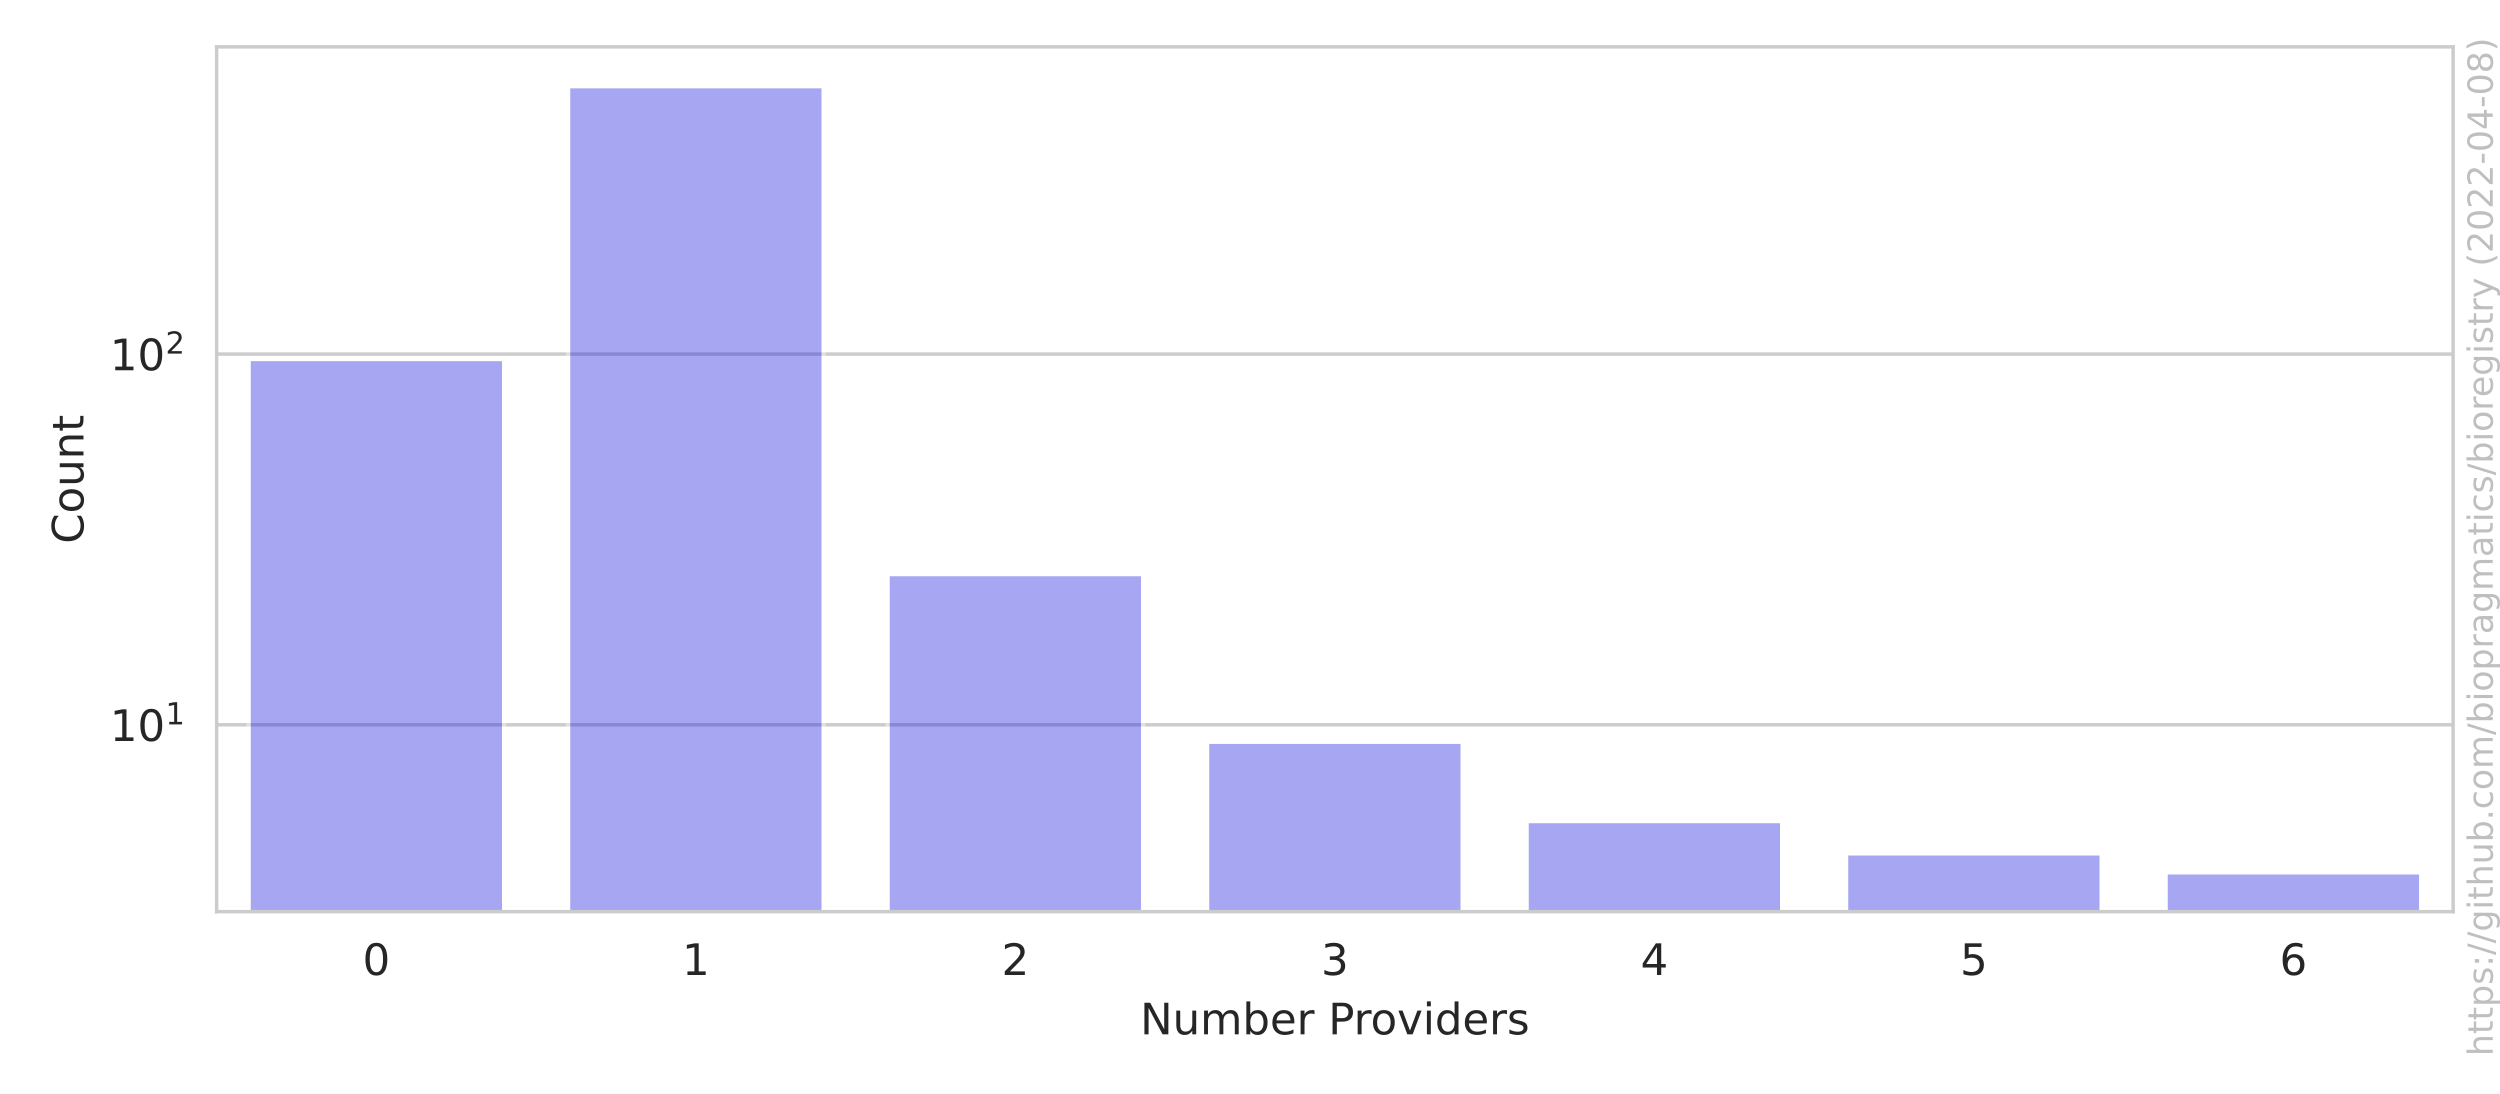
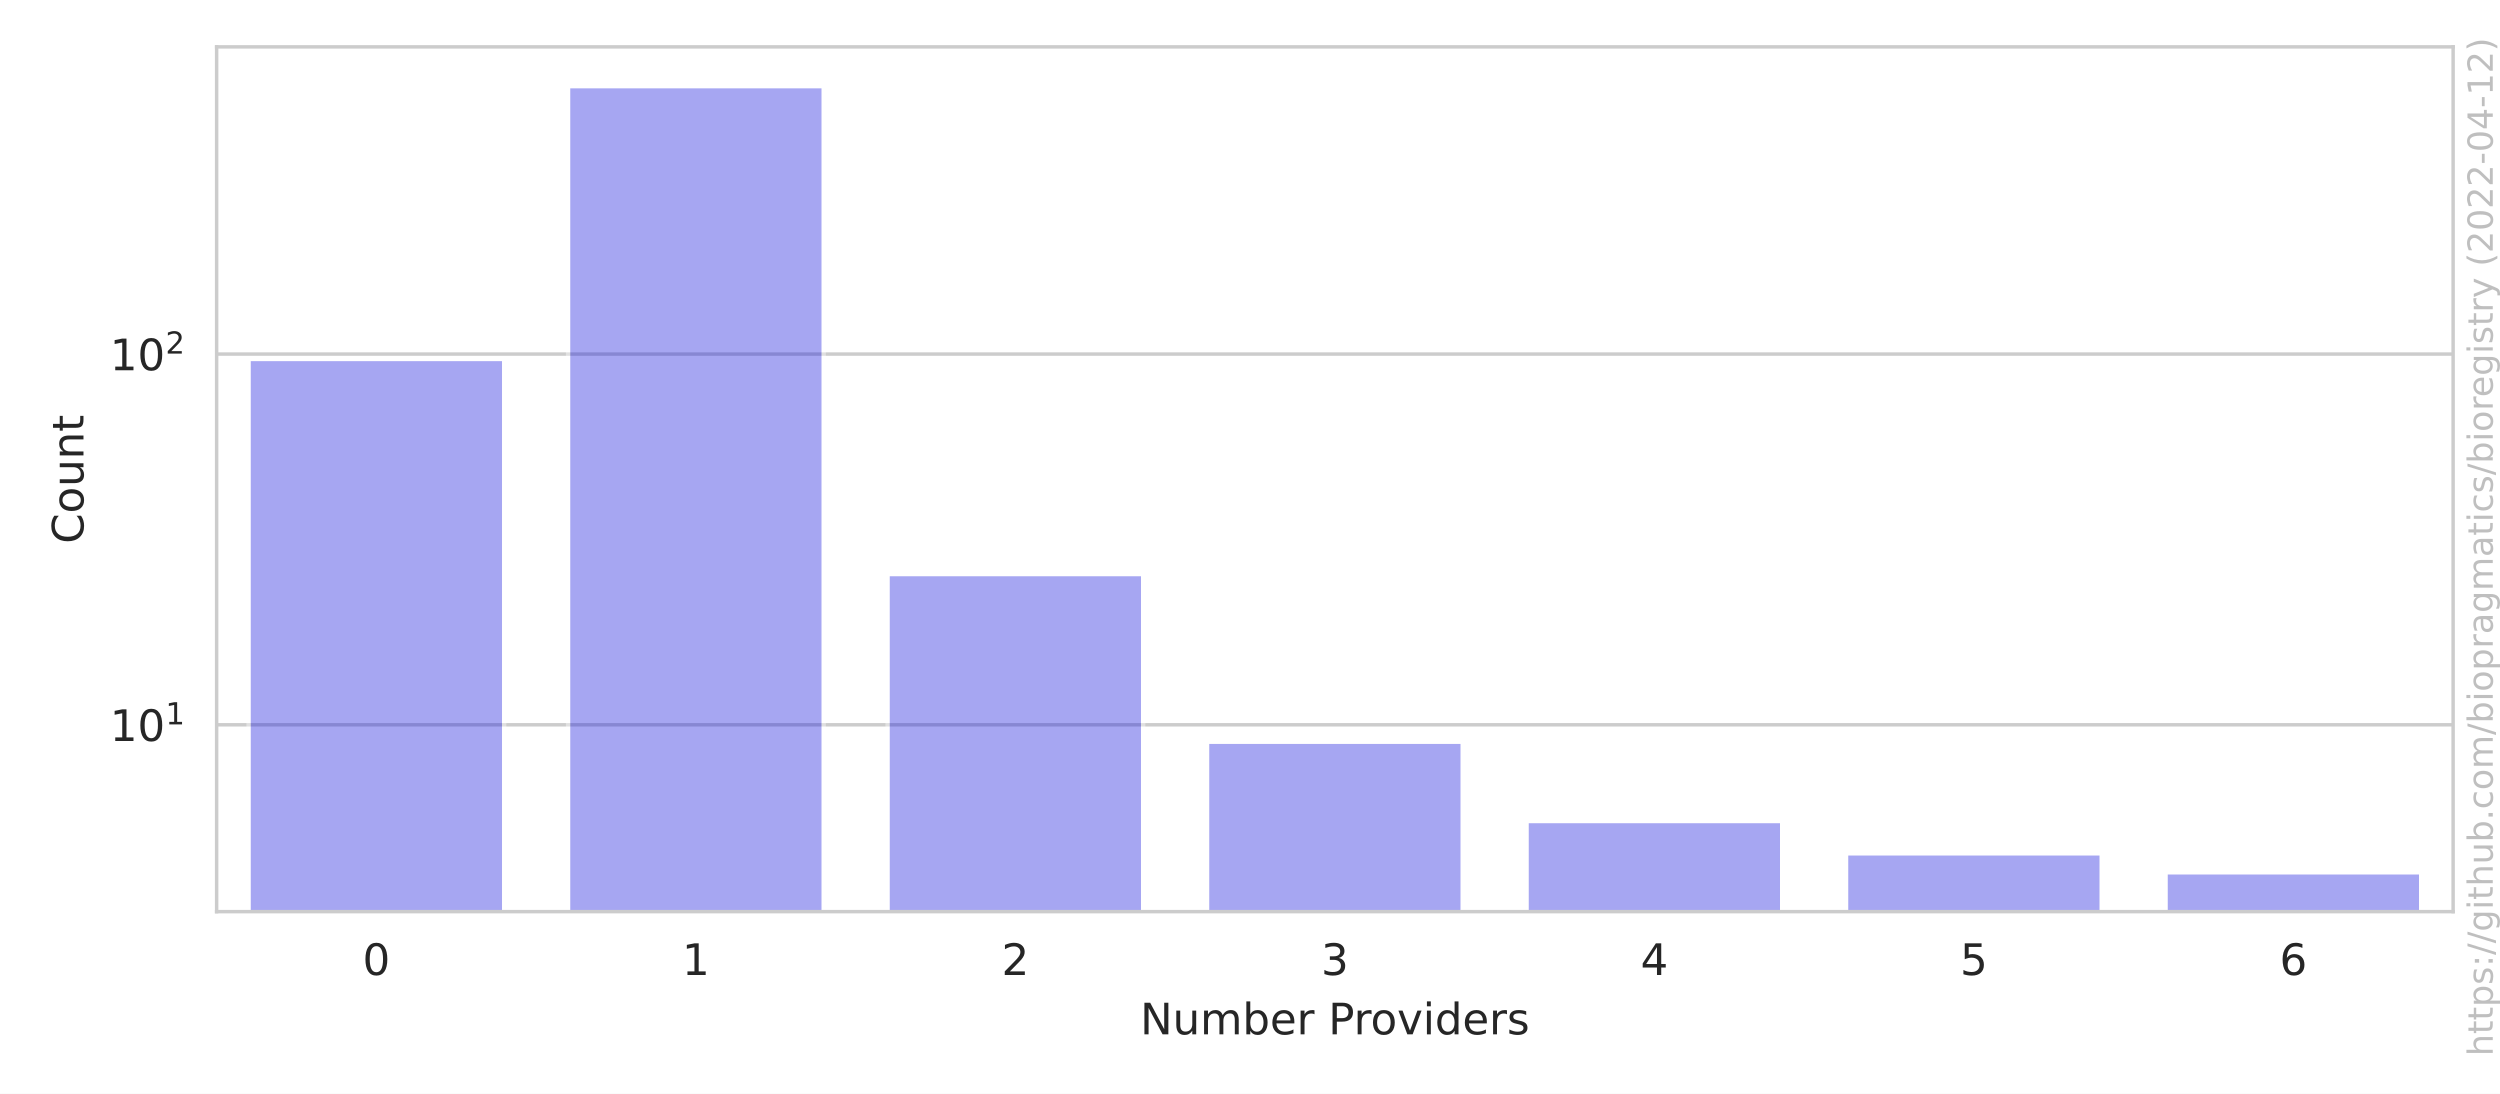
<svg xmlns="http://www.w3.org/2000/svg" xmlns:xlink="http://www.w3.org/1999/xlink" width="576pt" height="252pt" viewBox="0 0 576 252" version="1.1">
  <defs>
    <style type="text/css">*{stroke-linejoin: round; stroke-linecap: butt}</style>
  </defs>
  <g id="figure_1">
    <g id="patch_1">
      <path d="M 0 252  L 576 252  L 576 0  L 0 0  z " style="fill: #ffffff" />
    </g>
    <g id="axes_1">
      <g id="patch_2">
        <path d="M 49.913 210.04  L 565.2 210.04  L 565.2 10.8  L 49.913 10.8  z " style="fill: #ffffff" />
      </g>
      <g id="matplotlib.axis_1">
        <g id="xtick_1">
          <g id="text_1">
            <g style="fill: #262626" transform="translate(83.53767 224.6384)scale(0.1 -0.1)">
              <defs>
                <path id="DejaVuSans-30" d="M 2034 4250  Q 1547 4250 1301 3770  Q 1056 3291 1056 2328  Q 1056 1369 1301 889  Q 1547 409 2034 409  Q 2525 409 2770 889  Q 3016 1369 3016 2328  Q 3016 3291 2770 3770  Q 2525 4250 2034 4250  z M 2034 4750  Q 2819 4750 3233 4129  Q 3647 3509 3647 2328  Q 3647 1150 3233 529  Q 2819 -91 2034 -91  Q 1250 -91 836 529  Q 422 1150 422 2328  Q 422 3509 836 4129  Q 1250 4750 2034 4750  z " transform="scale(0.015625)" />
              </defs>
              <use xlink:href="#DejaVuSans-30" />
            </g>
          </g>
        </g>
        <g id="xtick_2">
          <g id="text_2">
            <g style="fill: #262626" transform="translate(157.1501 224.6384)scale(0.1 -0.1)">
              <defs>
                <path id="DejaVuSans-31" d="M 794 531  L 1825 531  L 1825 4091  L 703 3866  L 703 4441  L 1819 4666  L 2450 4666  L 2450 531  L 3481 531  L 3481 0  L 794 0  L 794 531  z " transform="scale(0.015625)" />
              </defs>
              <use xlink:href="#DejaVuSans-31" />
            </g>
          </g>
        </g>
        <g id="xtick_3">
          <g id="text_3">
            <g style="fill: #262626" transform="translate(230.7626 224.6384)scale(0.1 -0.1)">
              <defs>
                <path id="DejaVuSans-32" d="M 1228 531  L 3431 531  L 3431 0  L 469 0  L 469 531  Q 828 903 1448 1529  Q 2069 2156 2228 2338  Q 2531 2678 2651 2914  Q 2772 3150 2772 3378  Q 2772 3750 2511 3984  Q 2250 4219 1831 4219  Q 1534 4219 1204 4116  Q 875 4013 500 3803  L 500 4441  Q 881 4594 1212 4672  Q 1544 4750 1819 4750  Q 2544 4750 2975 4387  Q 3406 4025 3406 3419  Q 3406 3131 3298 2873  Q 3191 2616 2906 2266  Q 2828 2175 2409 1742  Q 1991 1309 1228 531  z " transform="scale(0.015625)" />
              </defs>
              <use xlink:href="#DejaVuSans-32" />
            </g>
          </g>
        </g>
        <g id="xtick_4">
          <g id="text_4">
            <g style="fill: #262626" transform="translate(304.3751 224.6384)scale(0.1 -0.1)">
              <defs>
                <path id="DejaVuSans-33" d="M 2597 2516  Q 3050 2419 3304 2112  Q 3559 1806 3559 1356  Q 3559 666 3084 287  Q 2609 -91 1734 -91  Q 1441 -91 1130 -33  Q 819 25 488 141  L 488 750  Q 750 597 1062 519  Q 1375 441 1716 441  Q 2309 441 2620 675  Q 2931 909 2931 1356  Q 2931 1769 2642 2001  Q 2353 2234 1838 2234  L 1294 2234  L 1294 2753  L 1863 2753  Q 2328 2753 2575 2939  Q 2822 3125 2822 3475  Q 2822 3834 2567 4026  Q 2313 4219 1838 4219  Q 1578 4219 1281 4162  Q 984 4106 628 3988  L 628 4550  Q 988 4650 1302 4700  Q 1616 4750 1894 4750  Q 2613 4750 3031 4423  Q 3450 4097 3450 3541  Q 3450 3153 3228 2886  Q 3006 2619 2597 2516  z " transform="scale(0.015625)" />
              </defs>
              <use xlink:href="#DejaVuSans-33" />
            </g>
          </g>
        </g>
        <g id="xtick_5">
          <g id="text_5">
            <g style="fill: #262626" transform="translate(377.9876 224.6384)scale(0.1 -0.1)">
              <defs>
                <path id="DejaVuSans-34" d="M 2419 4116  L 825 1625  L 2419 1625  L 2419 4116  z M 2253 4666  L 3047 4666  L 3047 1625  L 3713 1625  L 3713 1100  L 3047 1100  L 3047 0  L 2419 0  L 2419 1100  L 313 1100  L 313 1709  L 2253 4666  z " transform="scale(0.015625)" />
              </defs>
              <use xlink:href="#DejaVuSans-34" />
            </g>
          </g>
        </g>
        <g id="xtick_6">
          <g id="text_6">
            <g style="fill: #262626" transform="translate(451.6 224.6384)scale(0.1 -0.1)">
              <defs>
                <path id="DejaVuSans-35" d="M 691 4666  L 3169 4666  L 3169 4134  L 1269 4134  L 1269 2991  Q 1406 3038 1543 3061  Q 1681 3084 1819 3084  Q 2600 3084 3056 2656  Q 3513 2228 3513 1497  Q 3513 744 3044 326  Q 2575 -91 1722 -91  Q 1428 -91 1123 -41  Q 819 9 494 109  L 494 744  Q 775 591 1075 516  Q 1375 441 1709 441  Q 2250 441 2565 725  Q 2881 1009 2881 1497  Q 2881 1984 2565 2268  Q 2250 2553 1709 2553  Q 1456 2553 1204 2497  Q 953 2441 691 2322  L 691 4666  z " transform="scale(0.015625)" />
              </defs>
              <use xlink:href="#DejaVuSans-35" />
            </g>
          </g>
        </g>
        <g id="xtick_7">
          <g id="text_7">
            <g style="fill: #262626" transform="translate(525.2125 224.6384)scale(0.1 -0.1)">
              <defs>
                <path id="DejaVuSans-36" d="M 2113 2584  Q 1688 2584 1439 2293  Q 1191 2003 1191 1497  Q 1191 994 1439 701  Q 1688 409 2113 409  Q 2538 409 2786 701  Q 3034 994 3034 1497  Q 3034 2003 2786 2293  Q 2538 2584 2113 2584  z M 3366 4563  L 3366 3988  Q 3128 4100 2886 4159  Q 2644 4219 2406 4219  Q 1781 4219 1451 3797  Q 1122 3375 1075 2522  Q 1259 2794 1537 2939  Q 1816 3084 2150 3084  Q 2853 3084 3261 2657  Q 3669 2231 3669 1497  Q 3669 778 3244 343  Q 2819 -91 2113 -91  Q 1303 -91 875 529  Q 447 1150 447 2328  Q 447 3434 972 4092  Q 1497 4750 2381 4750  Q 2619 4750 2861 4703  Q 3103 4656 3366 4563  z " transform="scale(0.015625)" />
              </defs>
              <use xlink:href="#DejaVuSans-36" />
            </g>
          </g>
        </g>
        <g id="text_8">
          <g style="fill: #262626" transform="translate(262.6923 238.3166)scale(0.1 -0.1)">
            <defs>
              <path id="DejaVuSans-4e" d="M 628 4666  L 1478 4666  L 3547 763  L 3547 4666  L 4159 4666  L 4159 0  L 3309 0  L 1241 3903  L 1241 0  L 628 0  L 628 4666  z " transform="scale(0.015625)" />
              <path id="DejaVuSans-75" d="M 544 1381  L 544 3500  L 1119 3500  L 1119 1403  Q 1119 906 1312 657  Q 1506 409 1894 409  Q 2359 409 2629 706  Q 2900 1003 2900 1516  L 2900 3500  L 3475 3500  L 3475 0  L 2900 0  L 2900 538  Q 2691 219 2414 64  Q 2138 -91 1772 -91  Q 1169 -91 856 284  Q 544 659 544 1381  z M 1991 3584  L 1991 3584  z " transform="scale(0.015625)" />
              <path id="DejaVuSans-6d" d="M 3328 2828  Q 3544 3216 3844 3400  Q 4144 3584 4550 3584  Q 5097 3584 5394 3201  Q 5691 2819 5691 2113  L 5691 0  L 5113 0  L 5113 2094  Q 5113 2597 4934 2840  Q 4756 3084 4391 3084  Q 3944 3084 3684 2787  Q 3425 2491 3425 1978  L 3425 0  L 2847 0  L 2847 2094  Q 2847 2600 2669 2842  Q 2491 3084 2119 3084  Q 1678 3084 1418 2786  Q 1159 2488 1159 1978  L 1159 0  L 581 0  L 581 3500  L 1159 3500  L 1159 2956  Q 1356 3278 1631 3431  Q 1906 3584 2284 3584  Q 2666 3584 2933 3390  Q 3200 3197 3328 2828  z " transform="scale(0.015625)" />
              <path id="DejaVuSans-62" d="M 3116 1747  Q 3116 2381 2855 2742  Q 2594 3103 2138 3103  Q 1681 3103 1420 2742  Q 1159 2381 1159 1747  Q 1159 1113 1420 752  Q 1681 391 2138 391  Q 2594 391 2855 752  Q 3116 1113 3116 1747  z M 1159 2969  Q 1341 3281 1617 3432  Q 1894 3584 2278 3584  Q 2916 3584 3314 3078  Q 3713 2572 3713 1747  Q 3713 922 3314 415  Q 2916 -91 2278 -91  Q 1894 -91 1617 61  Q 1341 213 1159 525  L 1159 0  L 581 0  L 581 4863  L 1159 4863  L 1159 2969  z " transform="scale(0.015625)" />
              <path id="DejaVuSans-65" d="M 3597 1894  L 3597 1613  L 953 1613  Q 991 1019 1311 708  Q 1631 397 2203 397  Q 2534 397 2845 478  Q 3156 559 3463 722  L 3463 178  Q 3153 47 2828 -22  Q 2503 -91 2169 -91  Q 1331 -91 842 396  Q 353 884 353 1716  Q 353 2575 817 3079  Q 1281 3584 2069 3584  Q 2775 3584 3186 3129  Q 3597 2675 3597 1894  z M 3022 2063  Q 3016 2534 2758 2815  Q 2500 3097 2075 3097  Q 1594 3097 1305 2825  Q 1016 2553 972 2059  L 3022 2063  z " transform="scale(0.015625)" />
              <path id="DejaVuSans-72" d="M 2631 2963  Q 2534 3019 2420 3045  Q 2306 3072 2169 3072  Q 1681 3072 1420 2755  Q 1159 2438 1159 1844  L 1159 0  L 581 0  L 581 3500  L 1159 3500  L 1159 2956  Q 1341 3275 1631 3429  Q 1922 3584 2338 3584  Q 2397 3584 2469 3576  Q 2541 3569 2628 3553  L 2631 2963  z " transform="scale(0.015625)" />
              <path id="DejaVuSans-20" transform="scale(0.015625)" />
              <path id="DejaVuSans-50" d="M 1259 4147  L 1259 2394  L 2053 2394  Q 2494 2394 2734 2622  Q 2975 2850 2975 3272  Q 2975 3691 2734 3919  Q 2494 4147 2053 4147  L 1259 4147  z M 628 4666  L 2053 4666  Q 2838 4666 3239 4311  Q 3641 3956 3641 3272  Q 3641 2581 3239 2228  Q 2838 1875 2053 1875  L 1259 1875  L 1259 0  L 628 0  L 628 4666  z " transform="scale(0.015625)" />
              <path id="DejaVuSans-6f" d="M 1959 3097  Q 1497 3097 1228 2736  Q 959 2375 959 1747  Q 959 1119 1226 758  Q 1494 397 1959 397  Q 2419 397 2687 759  Q 2956 1122 2956 1747  Q 2956 2369 2687 2733  Q 2419 3097 1959 3097  z M 1959 3584  Q 2709 3584 3137 3096  Q 3566 2609 3566 1747  Q 3566 888 3137 398  Q 2709 -91 1959 -91  Q 1206 -91 779 398  Q 353 888 353 1747  Q 353 2609 779 3096  Q 1206 3584 1959 3584  z " transform="scale(0.015625)" />
              <path id="DejaVuSans-76" d="M 191 3500  L 800 3500  L 1894 563  L 2988 3500  L 3597 3500  L 2284 0  L 1503 0  L 191 3500  z " transform="scale(0.015625)" />
              <path id="DejaVuSans-69" d="M 603 3500  L 1178 3500  L 1178 0  L 603 0  L 603 3500  z M 603 4863  L 1178 4863  L 1178 4134  L 603 4134  L 603 4863  z " transform="scale(0.015625)" />
              <path id="DejaVuSans-64" d="M 2906 2969  L 2906 4863  L 3481 4863  L 3481 0  L 2906 0  L 2906 525  Q 2725 213 2448 61  Q 2172 -91 1784 -91  Q 1150 -91 751 415  Q 353 922 353 1747  Q 353 2572 751 3078  Q 1150 3584 1784 3584  Q 2172 3584 2448 3432  Q 2725 3281 2906 2969  z M 947 1747  Q 947 1113 1208 752  Q 1469 391 1925 391  Q 2381 391 2643 752  Q 2906 1113 2906 1747  Q 2906 2381 2643 2742  Q 2381 3103 1925 3103  Q 1469 3103 1208 2742  Q 947 2381 947 1747  z " transform="scale(0.015625)" />
              <path id="DejaVuSans-73" d="M 2834 3397  L 2834 2853  Q 2591 2978 2328 3040  Q 2066 3103 1784 3103  Q 1356 3103 1142 2972  Q 928 2841 928 2578  Q 928 2378 1081 2264  Q 1234 2150 1697 2047  L 1894 2003  Q 2506 1872 2764 1633  Q 3022 1394 3022 966  Q 3022 478 2636 193  Q 2250 -91 1575 -91  Q 1294 -91 989 -36  Q 684 19 347 128  L 347 722  Q 666 556 975 473  Q 1284 391 1588 391  Q 1994 391 2212 530  Q 2431 669 2431 922  Q 2431 1156 2273 1281  Q 2116 1406 1581 1522  L 1381 1569  Q 847 1681 609 1914  Q 372 2147 372 2553  Q 372 3047 722 3315  Q 1072 3584 1716 3584  Q 2034 3584 2315 3537  Q 2597 3491 2834 3397  z " transform="scale(0.015625)" />
            </defs>
            <use xlink:href="#DejaVuSans-4e" />
            <use xlink:href="#DejaVuSans-75" x="74.805" />
            <use xlink:href="#DejaVuSans-6d" x="138.184" />
            <use xlink:href="#DejaVuSans-62" x="235.596" />
            <use xlink:href="#DejaVuSans-65" x="299.072" />
            <use xlink:href="#DejaVuSans-72" x="360.596" />
            <use xlink:href="#DejaVuSans-20" x="401.709" />
            <use xlink:href="#DejaVuSans-50" x="433.496" />
            <use xlink:href="#DejaVuSans-72" x="492.049" />
            <use xlink:href="#DejaVuSans-6f" x="530.912" />
            <use xlink:href="#DejaVuSans-76" x="592.094" />
            <use xlink:href="#DejaVuSans-69" x="651.273" />
            <use xlink:href="#DejaVuSans-64" x="679.057" />
            <use xlink:href="#DejaVuSans-65" x="742.533" />
            <use xlink:href="#DejaVuSans-72" x="804.057" />
            <use xlink:href="#DejaVuSans-73" x="845.17" />
          </g>
        </g>
      </g>
      <g id="matplotlib.axis_2">
        <g id="ytick_1">
          <g id="line2d_1">
            <path d="M 49.913 166.994  L 565.2 166.994  " clip-path="url(#p1737fb0132)" style="fill: none; stroke: #cccccc; stroke-width: 0.8; stroke-linecap: round" />
          </g>
          <g id="text_9">
            <g style="fill: #262626" transform="translate(25.31268 170.7931)scale(0.1 -0.1)">
              <use xlink:href="#DejaVuSans-31" transform="translate(0 0.684375)" />
              <use xlink:href="#DejaVuSans-30" transform="translate(63.62305 0.684375)" />
              <use xlink:href="#DejaVuSans-31" transform="translate(128.2031 38.96563)scale(0.7)" />
            </g>
          </g>
        </g>
        <g id="ytick_2">
          <g id="line2d_2">
            <path d="M 49.913 81.58  L 565.2 81.58  " clip-path="url(#p1737fb0132)" style="fill: none; stroke: #cccccc; stroke-width: 0.8; stroke-linecap: round" />
          </g>
          <g id="text_10">
            <g style="fill: #262626" transform="translate(25.31268 85.37883)scale(0.1 -0.1)">
              <use xlink:href="#DejaVuSans-31" transform="translate(0 0.765625)" />
              <use xlink:href="#DejaVuSans-30" transform="translate(63.62305 0.765625)" />
              <use xlink:href="#DejaVuSans-32" transform="translate(128.2031 39.04688)scale(0.7)" />
            </g>
          </g>
        </g>
        <g id="ytick_3" />
        <g id="ytick_4" />
        <g id="ytick_5" />
        <g id="ytick_6" />
        <g id="ytick_7" />
        <g id="ytick_8" />
        <g id="ytick_9" />
        <g id="ytick_10" />
        <g id="ytick_11" />
        <g id="ytick_12" />
        <g id="ytick_13" />
        <g id="ytick_14" />
        <g id="ytick_15" />
        <g id="ytick_16" />
        <g id="ytick_17" />
        <g id="ytick_18" />
        <g id="ytick_19" />
        <g id="ytick_20" />
        <g id="ytick_21" />
        <g id="text_11">
          <g style="fill: #262626" transform="translate(19.233 125.2684)rotate(-90)scale(0.1 -0.1)">
            <defs>
              <path id="DejaVuSans-43" d="M 4122 4306  L 4122 3641  Q 3803 3938 3442 4084  Q 3081 4231 2675 4231  Q 1875 4231 1450 3742  Q 1025 3253 1025 2328  Q 1025 1406 1450 917  Q 1875 428 2675 428  Q 3081 428 3442 575  Q 3803 722 4122 1019  L 4122 359  Q 3791 134 3420 21  Q 3050 -91 2638 -91  Q 1578 -91 968 557  Q 359 1206 359 2328  Q 359 3453 968 4101  Q 1578 4750 2638 4750  Q 3056 4750 3426 4639  Q 3797 4528 4122 4306  z " transform="scale(0.015625)" />
              <path id="DejaVuSans-6e" d="M 3513 2113  L 3513 0  L 2938 0  L 2938 2094  Q 2938 2591 2744 2837  Q 2550 3084 2163 3084  Q 1697 3084 1428 2787  Q 1159 2491 1159 1978  L 1159 0  L 581 0  L 581 3500  L 1159 3500  L 1159 2956  Q 1366 3272 1645 3428  Q 1925 3584 2291 3584  Q 2894 3584 3203 3211  Q 3513 2838 3513 2113  z " transform="scale(0.015625)" />
              <path id="DejaVuSans-74" d="M 1172 4494  L 1172 3500  L 2356 3500  L 2356 3053  L 1172 3053  L 1172 1153  Q 1172 725 1289 603  Q 1406 481 1766 481  L 2356 481  L 2356 0  L 1766 0  Q 1100 0 847 248  Q 594 497 594 1153  L 594 3053  L 172 3053  L 172 3500  L 594 3500  L 594 4494  L 1172 4494  z " transform="scale(0.015625)" />
            </defs>
            <use xlink:href="#DejaVuSans-43" />
            <use xlink:href="#DejaVuSans-6f" x="69.824" />
            <use xlink:href="#DejaVuSans-75" x="131.006" />
            <use xlink:href="#DejaVuSans-6e" x="194.385" />
            <use xlink:href="#DejaVuSans-74" x="257.764" />
          </g>
        </g>
      </g>
      <g id="patch_3">
        <path d="M 57.274 85666.677  L 116.164 85666.677  L 116.164 82.709  L 57.274 82.709  z " clip-path="url(#p1737fb0132)" style="fill: #2020df; opacity: 0.4; stroke: #ffffff; stroke-linejoin: miter" />
      </g>
      <g id="patch_4">
        <path d="M 130.886 85666.677  L 189.776 85666.677  L 189.776 19.856  L 130.886 19.856  z " clip-path="url(#p1737fb0132)" style="fill: #2020df; opacity: 0.4; stroke: #ffffff; stroke-linejoin: miter" />
      </g>
      <g id="patch_5">
        <path d="M 204.499 85666.677  L 263.389 85666.677  L 263.389 132.27  L 204.499 132.27  z " clip-path="url(#p1737fb0132)" style="fill: #2020df; opacity: 0.4; stroke: #ffffff; stroke-linejoin: miter" />
      </g>
      <g id="patch_6">
        <path d="M 278.111 85666.677  L 337.001 85666.677  L 337.001 170.902  L 278.111 170.902  z " clip-path="url(#p1737fb0132)" style="fill: #2020df; opacity: 0.4; stroke: #ffffff; stroke-linejoin: miter" />
      </g>
      <g id="patch_7">
        <path d="M 351.724 85666.677  L 410.614 85666.677  L 410.614 189.171  L 351.724 189.171  z " clip-path="url(#p1737fb0132)" style="fill: #2020df; opacity: 0.4; stroke: #ffffff; stroke-linejoin: miter" />
      </g>
      <g id="patch_8">
        <path d="M 425.336 85666.677  L 484.226 85666.677  L 484.226 196.614  L 425.336 196.614  z " clip-path="url(#p1737fb0132)" style="fill: #2020df; opacity: 0.4; stroke: #ffffff; stroke-linejoin: miter" />
      </g>
      <g id="patch_9">
        <path d="M 498.949 85666.677  L 557.839 85666.677  L 557.839 200.984  L 498.949 200.984  z " clip-path="url(#p1737fb0132)" style="fill: #2020df; opacity: 0.4; stroke: #ffffff; stroke-linejoin: miter" />
      </g>
      <g id="patch_10">
        <path d="M 49.913 210.04  L 49.913 10.8  " style="fill: none; stroke: #cccccc; stroke-width: 0.8; stroke-linejoin: miter; stroke-linecap: square" />
      </g>
      <g id="patch_11">
        <path d="M 565.2 210.04  L 565.2 10.8  " style="fill: none; stroke: #cccccc; stroke-width: 0.8; stroke-linejoin: miter; stroke-linecap: square" />
      </g>
      <g id="patch_12">
        <path d="M 49.913 210.04  L 565.2 210.04  " style="fill: none; stroke: #cccccc; stroke-width: 0.8; stroke-linejoin: miter; stroke-linecap: square" />
      </g>
      <g id="patch_13">
        <path d="M 49.913 10.8  L 565.2 10.8  " style="fill: none; stroke: #cccccc; stroke-width: 0.8; stroke-linejoin: miter; stroke-linecap: square" />
      </g>
    </g>
    <g id="text_12">
      <g style="fill: #808080; opacity: 0.5" transform="translate(574.3362 243.3237)rotate(-90)scale(0.08 -0.08)">
        <defs>
          <path id="DejaVuSans-68" d="M 3513 2113  L 3513 0  L 2938 0  L 2938 2094  Q 2938 2591 2744 2837  Q 2550 3084 2163 3084  Q 1697 3084 1428 2787  Q 1159 2491 1159 1978  L 1159 0  L 581 0  L 581 4863  L 1159 4863  L 1159 2956  Q 1366 3272 1645 3428  Q 1925 3584 2291 3584  Q 2894 3584 3203 3211  Q 3513 2838 3513 2113  z " transform="scale(0.015625)" />
          <path id="DejaVuSans-70" d="M 1159 525  L 1159 -1331  L 581 -1331  L 581 3500  L 1159 3500  L 1159 2969  Q 1341 3281 1617 3432  Q 1894 3584 2278 3584  Q 2916 3584 3314 3078  Q 3713 2572 3713 1747  Q 3713 922 3314 415  Q 2916 -91 2278 -91  Q 1894 -91 1617 61  Q 1341 213 1159 525  z M 3116 1747  Q 3116 2381 2855 2742  Q 2594 3103 2138 3103  Q 1681 3103 1420 2742  Q 1159 2381 1159 1747  Q 1159 1113 1420 752  Q 1681 391 2138 391  Q 2594 391 2855 752  Q 3116 1113 3116 1747  z " transform="scale(0.015625)" />
          <path id="DejaVuSans-3a" d="M 750 794  L 1409 794  L 1409 0  L 750 0  L 750 794  z M 750 3309  L 1409 3309  L 1409 2516  L 750 2516  L 750 3309  z " transform="scale(0.015625)" />
          <path id="DejaVuSans-2f" d="M 1625 4666  L 2156 4666  L 531 -594  L 0 -594  L 1625 4666  z " transform="scale(0.015625)" />
          <path id="DejaVuSans-67" d="M 2906 1791  Q 2906 2416 2648 2759  Q 2391 3103 1925 3103  Q 1463 3103 1205 2759  Q 947 2416 947 1791  Q 947 1169 1205 825  Q 1463 481 1925 481  Q 2391 481 2648 825  Q 2906 1169 2906 1791  z M 3481 434  Q 3481 -459 3084 -895  Q 2688 -1331 1869 -1331  Q 1566 -1331 1297 -1286  Q 1028 -1241 775 -1147  L 775 -588  Q 1028 -725 1275 -790  Q 1522 -856 1778 -856  Q 2344 -856 2625 -561  Q 2906 -266 2906 331  L 2906 616  Q 2728 306 2450 153  Q 2172 0 1784 0  Q 1141 0 747 490  Q 353 981 353 1791  Q 353 2603 747 3093  Q 1141 3584 1784 3584  Q 2172 3584 2450 3431  Q 2728 3278 2906 2969  L 2906 3500  L 3481 3500  L 3481 434  z " transform="scale(0.015625)" />
          <path id="DejaVuSans-2e" d="M 684 794  L 1344 794  L 1344 0  L 684 0  L 684 794  z " transform="scale(0.015625)" />
          <path id="DejaVuSans-63" d="M 3122 3366  L 3122 2828  Q 2878 2963 2633 3030  Q 2388 3097 2138 3097  Q 1578 3097 1268 2742  Q 959 2388 959 1747  Q 959 1106 1268 751  Q 1578 397 2138 397  Q 2388 397 2633 464  Q 2878 531 3122 666  L 3122 134  Q 2881 22 2623 -34  Q 2366 -91 2075 -91  Q 1284 -91 818 406  Q 353 903 353 1747  Q 353 2603 823 3093  Q 1294 3584 2113 3584  Q 2378 3584 2631 3529  Q 2884 3475 3122 3366  z " transform="scale(0.015625)" />
          <path id="DejaVuSans-61" d="M 2194 1759  Q 1497 1759 1228 1600  Q 959 1441 959 1056  Q 959 750 1161 570  Q 1363 391 1709 391  Q 2188 391 2477 730  Q 2766 1069 2766 1631  L 2766 1759  L 2194 1759  z M 3341 1997  L 3341 0  L 2766 0  L 2766 531  Q 2569 213 2275 61  Q 1981 -91 1556 -91  Q 1019 -91 701 211  Q 384 513 384 1019  Q 384 1609 779 1909  Q 1175 2209 1959 2209  L 2766 2209  L 2766 2266  Q 2766 2663 2505 2880  Q 2244 3097 1772 3097  Q 1472 3097 1187 3025  Q 903 2953 641 2809  L 641 3341  Q 956 3463 1253 3523  Q 1550 3584 1831 3584  Q 2591 3584 2966 3190  Q 3341 2797 3341 1997  z " transform="scale(0.015625)" />
          <path id="DejaVuSans-79" d="M 2059 -325  Q 1816 -950 1584 -1140  Q 1353 -1331 966 -1331  L 506 -1331  L 506 -850  L 844 -850  Q 1081 -850 1212 -737  Q 1344 -625 1503 -206  L 1606 56  L 191 3500  L 800 3500  L 1894 763  L 2988 3500  L 3597 3500  L 2059 -325  z " transform="scale(0.015625)" />
          <path id="DejaVuSans-28" d="M 1984 4856  Q 1566 4138 1362 3434  Q 1159 2731 1159 2009  Q 1159 1288 1364 580  Q 1569 -128 1984 -844  L 1484 -844  Q 1016 -109 783 600  Q 550 1309 550 2009  Q 550 2706 781 3412  Q 1013 4119 1484 4856  L 1984 4856  z " transform="scale(0.015625)" />
          <path id="DejaVuSans-2d" d="M 313 2009  L 1997 2009  L 1997 1497  L 313 1497  L 313 2009  z " transform="scale(0.015625)" />
-           <path id="DejaVuSans-38" d="M 2034 2216  Q 1584 2216 1326 1975  Q 1069 1734 1069 1313  Q 1069 891 1326 650  Q 1584 409 2034 409  Q 2484 409 2743 651  Q 3003 894 3003 1313  Q 3003 1734 2745 1975  Q 2488 2216 2034 2216  z M 1403 2484  Q 997 2584 770 2862  Q 544 3141 544 3541  Q 544 4100 942 4425  Q 1341 4750 2034 4750  Q 2731 4750 3128 4425  Q 3525 4100 3525 3541  Q 3525 3141 3298 2862  Q 3072 2584 2669 2484  Q 3125 2378 3379 2068  Q 3634 1759 3634 1313  Q 3634 634 3220 271  Q 2806 -91 2034 -91  Q 1263 -91 848 271  Q 434 634 434 1313  Q 434 1759 690 2068  Q 947 2378 1403 2484  z M 1172 3481  Q 1172 3119 1398 2916  Q 1625 2713 2034 2713  Q 2441 2713 2670 2916  Q 2900 3119 2900 3481  Q 2900 3844 2670 4047  Q 2441 4250 2034 4250  Q 1625 4250 1398 4047  Q 1172 3844 1172 3481  z " transform="scale(0.015625)" />
          <path id="DejaVuSans-29" d="M 513 4856  L 1013 4856  Q 1481 4119 1714 3412  Q 1947 2706 1947 2009  Q 1947 1309 1714 600  Q 1481 -109 1013 -844  L 513 -844  Q 928 -128 1133 580  Q 1338 1288 1338 2009  Q 1338 2731 1133 3434  Q 928 4138 513 4856  z " transform="scale(0.015625)" />
        </defs>
        <use xlink:href="#DejaVuSans-68" />
        <use xlink:href="#DejaVuSans-74" x="63.379" />
        <use xlink:href="#DejaVuSans-74" x="102.588" />
        <use xlink:href="#DejaVuSans-70" x="141.797" />
        <use xlink:href="#DejaVuSans-73" x="205.273" />
        <use xlink:href="#DejaVuSans-3a" x="257.373" />
        <use xlink:href="#DejaVuSans-2f" x="291.064" />
        <use xlink:href="#DejaVuSans-2f" x="324.756" />
        <use xlink:href="#DejaVuSans-67" x="358.447" />
        <use xlink:href="#DejaVuSans-69" x="421.924" />
        <use xlink:href="#DejaVuSans-74" x="449.707" />
        <use xlink:href="#DejaVuSans-68" x="488.916" />
        <use xlink:href="#DejaVuSans-75" x="552.295" />
        <use xlink:href="#DejaVuSans-62" x="615.674" />
        <use xlink:href="#DejaVuSans-2e" x="679.15" />
        <use xlink:href="#DejaVuSans-63" x="710.938" />
        <use xlink:href="#DejaVuSans-6f" x="765.918" />
        <use xlink:href="#DejaVuSans-6d" x="827.1" />
        <use xlink:href="#DejaVuSans-2f" x="924.512" />
        <use xlink:href="#DejaVuSans-62" x="958.203" />
        <use xlink:href="#DejaVuSans-69" x="1021.68" />
        <use xlink:href="#DejaVuSans-6f" x="1049.463" />
        <use xlink:href="#DejaVuSans-70" x="1110.645" />
        <use xlink:href="#DejaVuSans-72" x="1174.121" />
        <use xlink:href="#DejaVuSans-61" x="1215.234" />
        <use xlink:href="#DejaVuSans-67" x="1276.514" />
        <use xlink:href="#DejaVuSans-6d" x="1339.99" />
        <use xlink:href="#DejaVuSans-61" x="1437.402" />
        <use xlink:href="#DejaVuSans-74" x="1498.682" />
        <use xlink:href="#DejaVuSans-69" x="1537.891" />
        <use xlink:href="#DejaVuSans-63" x="1565.674" />
        <use xlink:href="#DejaVuSans-73" x="1620.654" />
        <use xlink:href="#DejaVuSans-2f" x="1672.754" />
        <use xlink:href="#DejaVuSans-62" x="1706.445" />
        <use xlink:href="#DejaVuSans-69" x="1769.922" />
        <use xlink:href="#DejaVuSans-6f" x="1797.705" />
        <use xlink:href="#DejaVuSans-72" x="1858.887" />
        <use xlink:href="#DejaVuSans-65" x="1897.75" />
        <use xlink:href="#DejaVuSans-67" x="1959.273" />
        <use xlink:href="#DejaVuSans-69" x="2022.75" />
        <use xlink:href="#DejaVuSans-73" x="2050.533" />
        <use xlink:href="#DejaVuSans-74" x="2102.633" />
        <use xlink:href="#DejaVuSans-72" x="2141.842" />
        <use xlink:href="#DejaVuSans-79" x="2182.955" />
        <use xlink:href="#DejaVuSans-20" x="2242.135" />
        <use xlink:href="#DejaVuSans-28" x="2273.922" />
        <use xlink:href="#DejaVuSans-32" x="2312.936" />
        <use xlink:href="#DejaVuSans-30" x="2376.559" />
        <use xlink:href="#DejaVuSans-32" x="2440.182" />
        <use xlink:href="#DejaVuSans-32" x="2503.805" />
        <use xlink:href="#DejaVuSans-2d" x="2567.428" />
        <use xlink:href="#DejaVuSans-30" x="2603.512" />
        <use xlink:href="#DejaVuSans-34" x="2667.135" />
        <use xlink:href="#DejaVuSans-2d" x="2730.758" />
-         <use xlink:href="#DejaVuSans-30" x="2766.842" />
-         <use xlink:href="#DejaVuSans-38" x="2830.465" />
+         <use xlink:href="#DejaVuSans-31" x="2766.842" />
+         <use xlink:href="#DejaVuSans-32" x="2830.465" />
        <use xlink:href="#DejaVuSans-29" x="2894.088" />
      </g>
    </g>
  </g>
  <defs>
    <clipPath id="p1737fb0132">
      <rect x="49.913" y="10.8" width="515.287" height="199.24" />
    </clipPath>
  </defs>
</svg>
